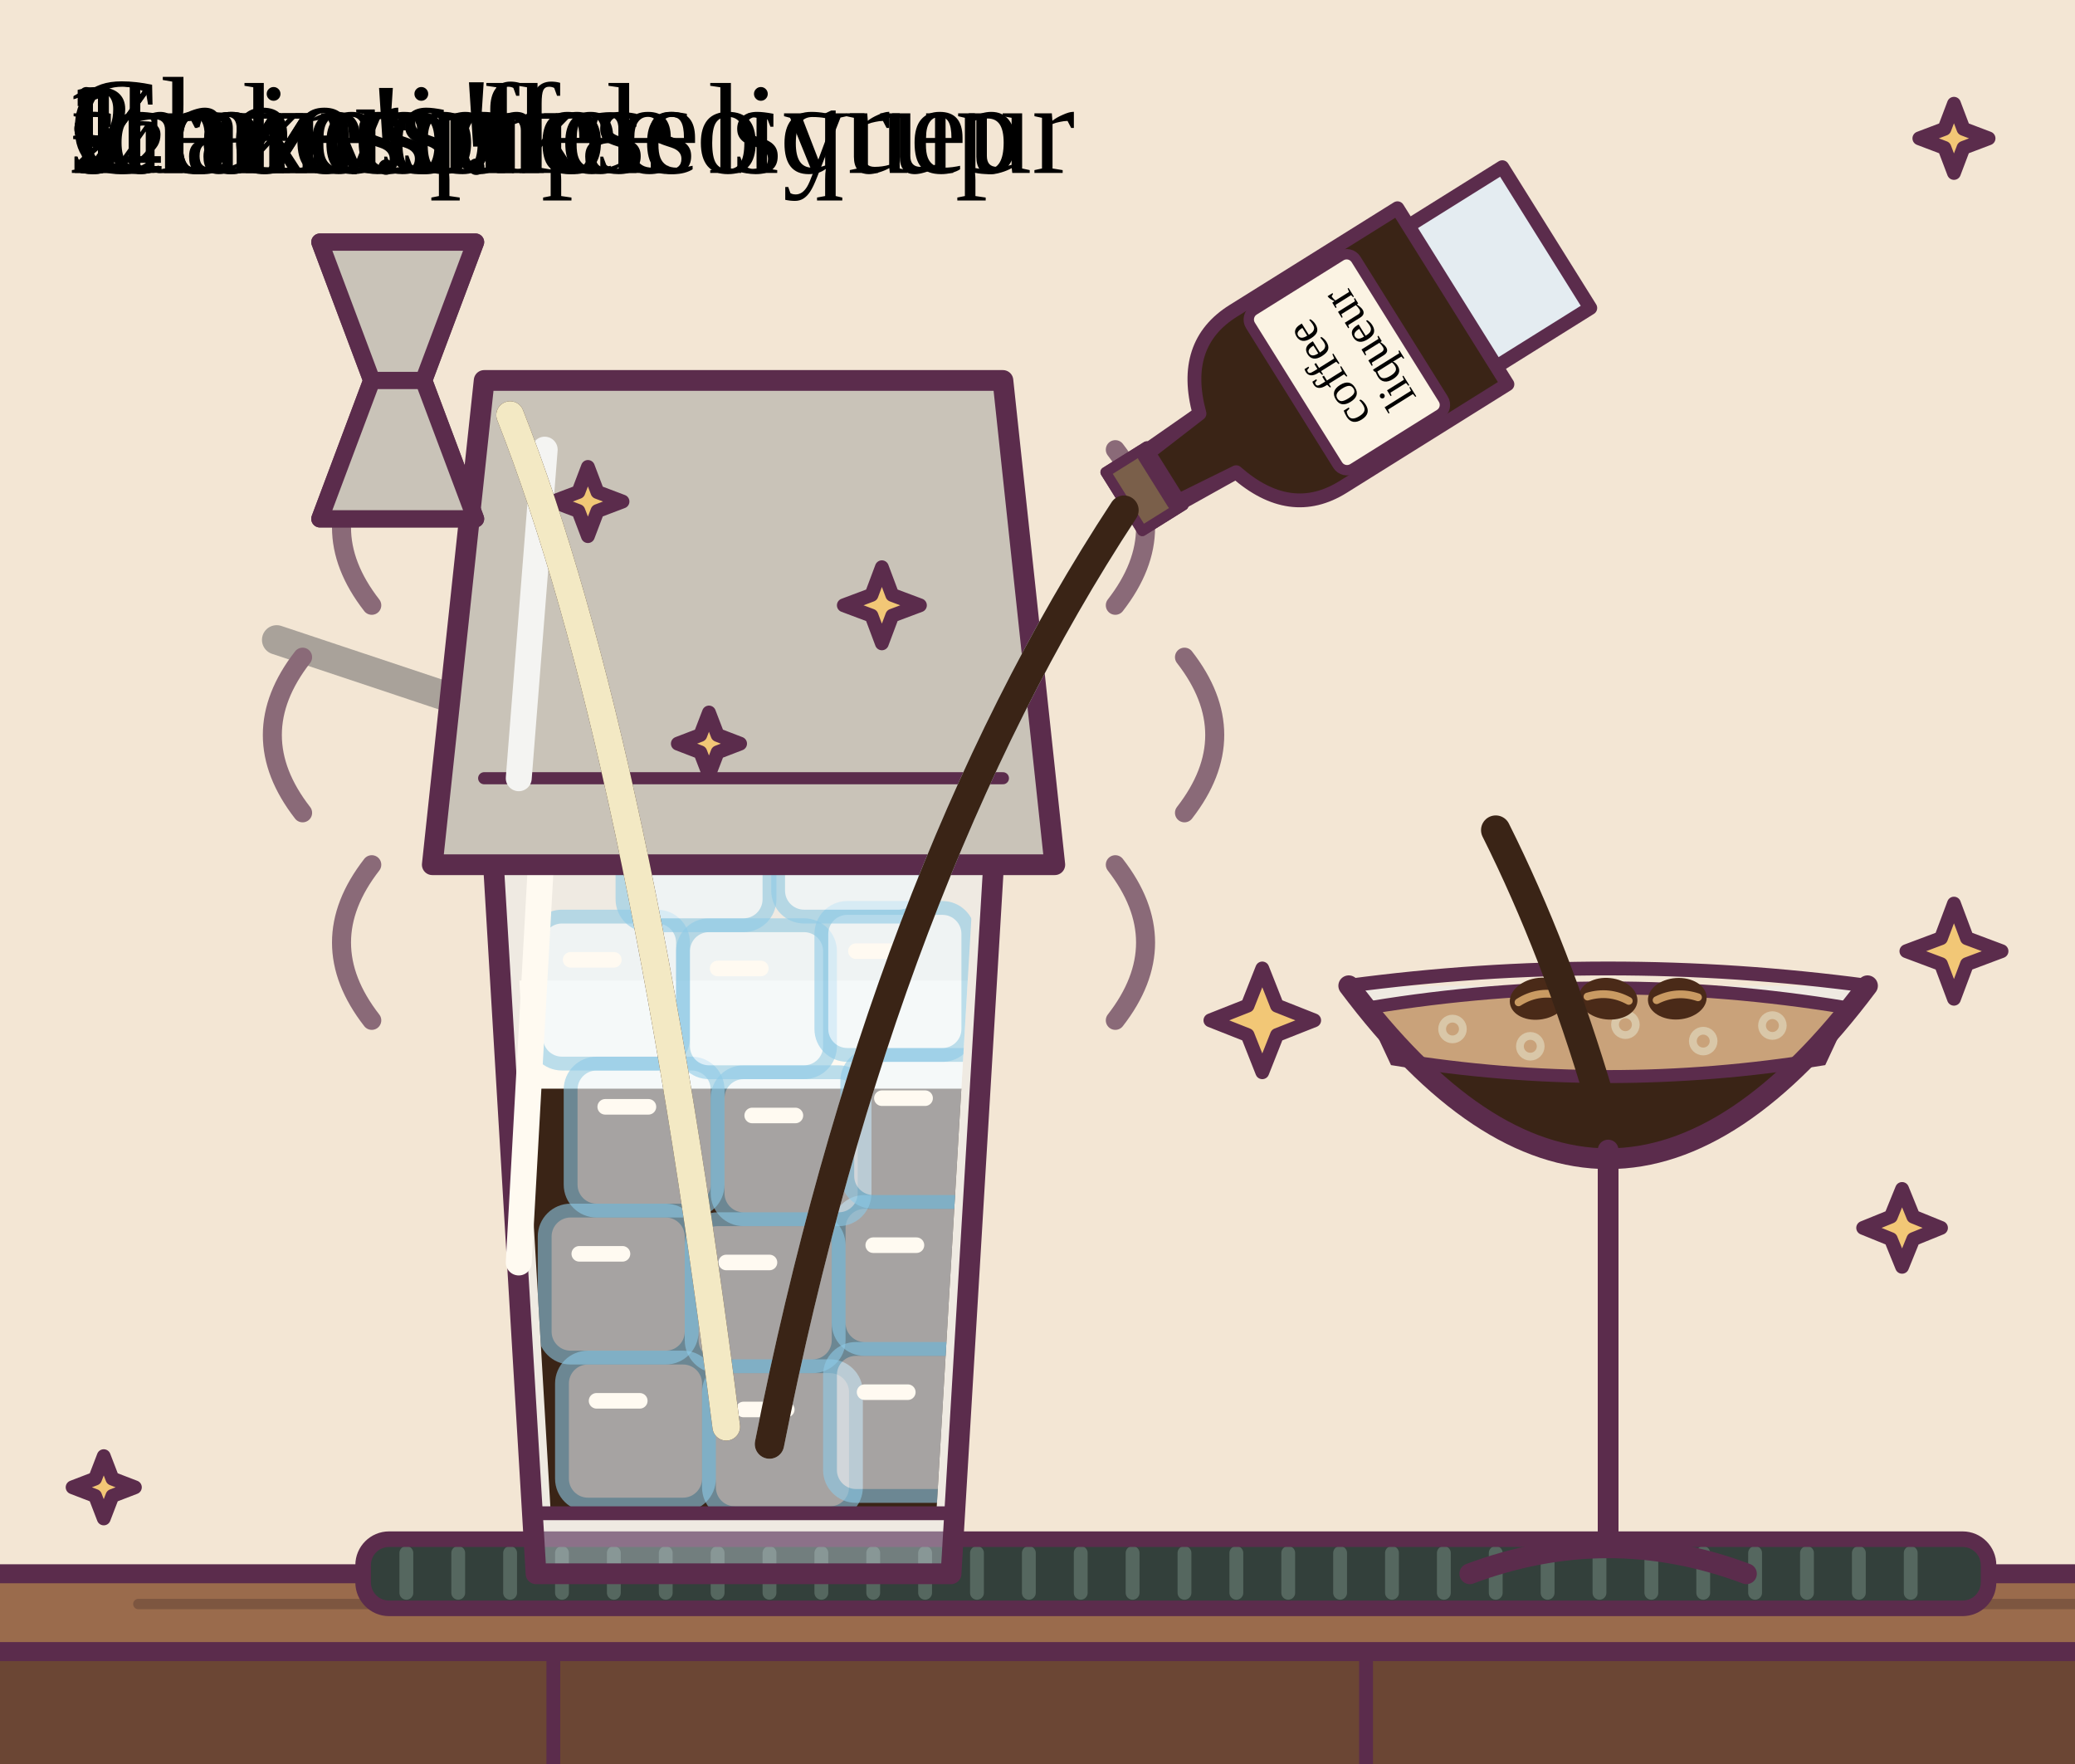
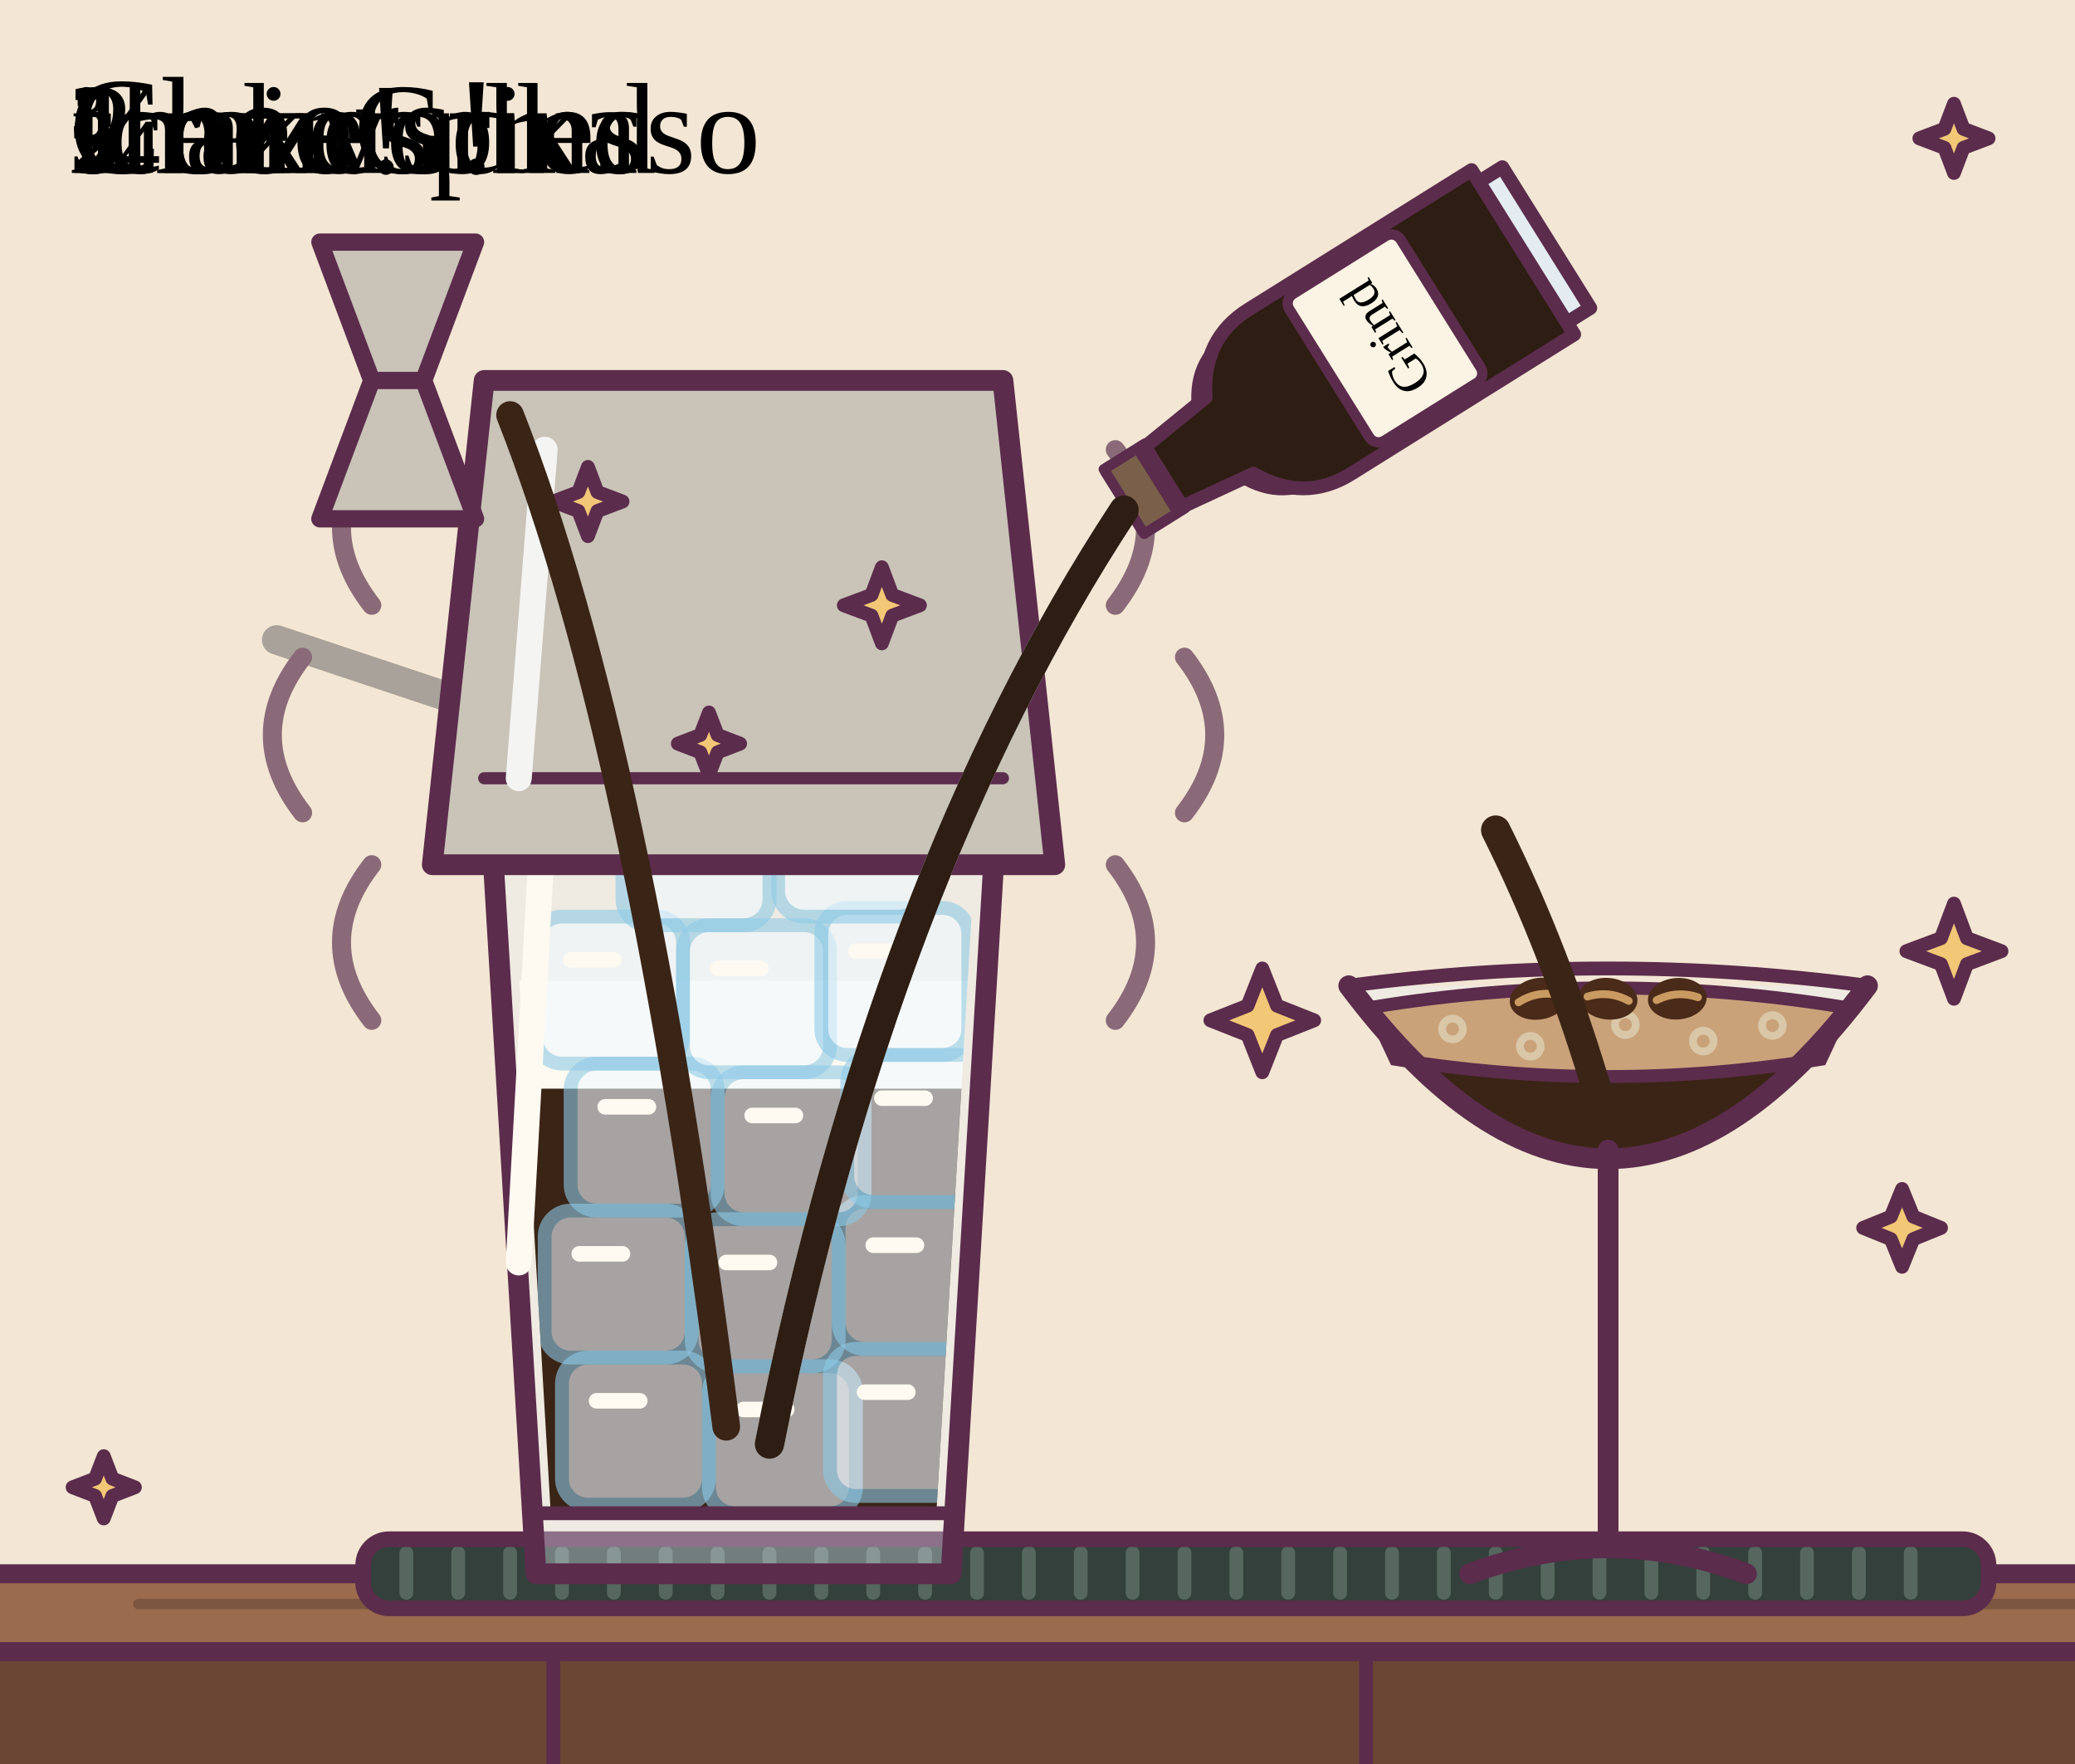
- <svg viewBox="0 0 240 204" role="img" aria-label="How to make an Espresso Martini, step by step: Combine ingredients. Add the vodka, espresso, coffee liqueur and simple syrup to your shaker. Shake, hard. Add ice and shake as hard as you can. That's what makes the foam. Strain. Strain into a chilled coupe, and let the foam settle on top. Garnish. Three coffee beans. Cheers!">
+ <svg viewBox="0 0 240 204" role="img" aria-label="How to make an Espressotini, step by step: Combine ingredients. Add the vodka, espresso and Grind to your shaker. Shake, hard. Add ice and shake as hard as you can. That's what makes the foam. Strain. Strain into a chilled coupe, and let the foam settle on top. Garnish. Three coffee beans. Cheers!">
  <g transform="translate(-104 -14)">
    <g filter="url(#wash)">
      <rect x="0" y="0" width="400" height="236" fill="#f3e6d4" />
    </g>
    <rect x="0" y="196" width="400" height="40" fill="#6e4b39" />
    <g filter="url(#wash)">
      <rect x="0" y="196" width="400" height="9" fill="#9a6b4c" />
      <rect x="0" y="205" width="400" height="31" fill="#6b4634" />
    </g>
    <g filter="url(#crayon)" fill="none" stroke="#5b2c4c" stroke-width="2.2" stroke-linecap="round" stroke-linejoin="round">
      <path d="M0 196 H400 M0 205 H400" />
      <path d="M64 205 V236" stroke-width="1.6" />
      <path d="M168 205 V236" stroke-width="1.6" />
      <path d="M262 205 V236" stroke-width="1.6" />
      <path d="M352 205 V236" stroke-width="1.6" />
      <path d="M22 199.5 h38" stroke="#7d5640" stroke-width="1.2" />
      <path d="M120 199.5 h54" stroke="#7d5640" stroke-width="1.2" />
      <path d="M230 199.5 h30" stroke="#7d5640" stroke-width="1.2" />
      <path d="M300 199.5 h46" stroke="#7d5640" stroke-width="1.2" />
    </g>
    <rect x="146" y="192" width="188" height="8" rx="3" fill="#33403b" />
    <path d="M151 193.6 v4.6" stroke="#55675f" stroke-width="1.6" stroke-linecap="round" />
    <path d="M157 193.6 v4.6" stroke="#55675f" stroke-width="1.6" stroke-linecap="round" />
    <path d="M163 193.6 v4.6" stroke="#55675f" stroke-width="1.6" stroke-linecap="round" />
    <path d="M169 193.6 v4.6" stroke="#55675f" stroke-width="1.6" stroke-linecap="round" />
    <path d="M175 193.6 v4.6" stroke="#55675f" stroke-width="1.6" stroke-linecap="round" />
    <path d="M181 193.6 v4.6" stroke="#55675f" stroke-width="1.6" stroke-linecap="round" />
    <path d="M187 193.6 v4.6" stroke="#55675f" stroke-width="1.6" stroke-linecap="round" />
    <path d="M193 193.6 v4.6" stroke="#55675f" stroke-width="1.6" stroke-linecap="round" />
    <path d="M199 193.6 v4.6" stroke="#55675f" stroke-width="1.6" stroke-linecap="round" />
    <path d="M205 193.6 v4.6" stroke="#55675f" stroke-width="1.6" stroke-linecap="round" />
    <path d="M211 193.6 v4.6" stroke="#55675f" stroke-width="1.6" stroke-linecap="round" />
    <path d="M217 193.6 v4.6" stroke="#55675f" stroke-width="1.6" stroke-linecap="round" />
    <path d="M223 193.6 v4.6" stroke="#55675f" stroke-width="1.6" stroke-linecap="round" />
    <path d="M229 193.6 v4.6" stroke="#55675f" stroke-width="1.6" stroke-linecap="round" />
    <path d="M235 193.6 v4.6" stroke="#55675f" stroke-width="1.6" stroke-linecap="round" />
    <path d="M241 193.6 v4.6" stroke="#55675f" stroke-width="1.6" stroke-linecap="round" />
    <path d="M247 193.6 v4.6" stroke="#55675f" stroke-width="1.6" stroke-linecap="round" />
    <path d="M253 193.6 v4.6" stroke="#55675f" stroke-width="1.6" stroke-linecap="round" />
    <path d="M259 193.6 v4.6" stroke="#55675f" stroke-width="1.6" stroke-linecap="round" />
    <path d="M265 193.6 v4.6" stroke="#55675f" stroke-width="1.6" stroke-linecap="round" />
    <path d="M271 193.6 v4.6" stroke="#55675f" stroke-width="1.6" stroke-linecap="round" />
    <path d="M277 193.6 v4.6" stroke="#55675f" stroke-width="1.6" stroke-linecap="round" />
    <path d="M283 193.6 v4.6" stroke="#55675f" stroke-width="1.6" stroke-linecap="round" />
    <path d="M289 193.6 v4.6" stroke="#55675f" stroke-width="1.6" stroke-linecap="round" />
    <path d="M295 193.6 v4.6" stroke="#55675f" stroke-width="1.6" stroke-linecap="round" />
    <path d="M301 193.6 v4.6" stroke="#55675f" stroke-width="1.6" stroke-linecap="round" />
    <path d="M307 193.6 v4.6" stroke="#55675f" stroke-width="1.6" stroke-linecap="round" />
    <path d="M313 193.6 v4.6" stroke="#55675f" stroke-width="1.6" stroke-linecap="round" />
    <path d="M319 193.6 v4.6" stroke="#55675f" stroke-width="1.6" stroke-linecap="round" />
    <path d="M325 193.6 v4.6" stroke="#55675f" stroke-width="1.6" stroke-linecap="round" />
    <g filter="url(#crayon)" fill="none" stroke="#5b2c4c" stroke-width="2.6" stroke-linecap="round" stroke-linejoin="round">
      <rect x="146" y="192" width="188" height="8" rx="3" stroke-width="1.8" />
    </g>
    <g class="twinkle d2" style="transform-origin:330px 30px">
      <path d="M330 26 L331.1 28.9 L334 30 L331.1 31.1 L330 34 L328.9 31.1 L326 30 L328.9 28.9Z" fill="#f2c776" stroke="#5b2c4c" stroke-width="1.6" stroke-linejoin="round" />
    </g>
    <g class="twinkle d3" style="transform-origin:116px 186px">
      <path d="M116 182.4 L117 185 L119.6 186 L117 187 L116 189.6 L115 187 L112.4 186 L115 185Z" fill="#f2c776" stroke="#5b2c4c" stroke-width="1.6" stroke-linejoin="round" />
    </g>
-     <g class="mix31">
-       <g class="tip30" style="transform-origin:220px 96px">
-         <g class="shk29" style="transform-origin:190px 116px">
+     <g class="mix30">
+       <g class="tip29" style="transform-origin:220px 96px">
+         <g class="shk28" style="transform-origin:190px 116px">
          <g filter="url(#wash)">
            <path d="M160 96 L220 96 L214 196 L166 196Z" fill="#e7f1fb" opacity=".35" />
          </g>
          <clipPath id="espresso-martini-mx">
            <path d="M162.4 99 L217.6 99 L212.3 189 L167.7 189Z" />
          </clipPath>
          <g clip-path="url(#espresso-martini-mx)">
            <g filter="url(#wash)">
              <g class="ml5" style="transform-origin:190px 190px">
                <rect x="158" y="169.5" width="64" height="20.5" fill="#d5e4e8" />
              </g>
              <g class="ml6" style="transform-origin:190px 170px">
                <rect x="158" y="159.5" width="64" height="10.5" fill="#3a2416" />
              </g>
              <g class="ml7" style="transform-origin:190px 160px">
-                 <rect x="158" y="154.5" width="64" height="5.5" fill="#3a2416" />
-               </g>
-               <g class="ml8" style="transform-origin:190px 155px">
-                 <rect x="158" y="152" width="64" height="3" fill="#f3e9c4" />
-               </g>
-               <g class="mixed9" style="transform-origin:190px 190px">
+                 <rect x="158" y="152" width="64" height="8" fill="#2e1d12" />
+               </g>
+               <g class="mixed8" style="transform-origin:190px 190px">
                <rect x="158" y="139.4" width="64" height="50.6" fill="#3a2416" />
              </g>
-               <g class="mfoam10">
+               <g class="mfoam9">
                <rect x="158" y="127.4" width="64" height="12.5" fill="#fffaf1" />
              </g>
            </g>
-             <g class="mice11" style="transform-origin:177.5px 179.5px">
+             <g class="mice10" style="transform-origin:177.5px 179.5px">
              <rect x="169" y="171" width="17" height="17" rx="3" fill="#eef8ff" opacity=".6" stroke="#8ecae6" stroke-width="1.6" />
              <path d="M173 176 h5" stroke="#fffaf1" stroke-width="1.8" stroke-linecap="round" />
            </g>
-             <g class="mice12" style="transform-origin:194.5px 180.5px">
+             <g class="mice11" style="transform-origin:194.5px 180.5px">
              <rect x="186" y="172" width="17" height="17" rx="3" fill="#eef8ff" opacity=".6" stroke="#8ecae6" stroke-width="1.6" />
              <path d="M190 177 h5" stroke="#fffaf1" stroke-width="1.8" stroke-linecap="round" />
            </g>
-             <g class="mice13" style="transform-origin:208.5px 178.5px">
+             <g class="mice12" style="transform-origin:208.5px 178.5px">
              <rect x="200" y="170" width="17" height="17" rx="3" fill="#eef8ff" opacity=".6" stroke="#8ecae6" stroke-width="1.6" />
              <path d="M204 175 h5" stroke="#fffaf1" stroke-width="1.8" stroke-linecap="round" />
            </g>
-             <g class="mice14" style="transform-origin:175.5px 162.5px">
+             <g class="mice13" style="transform-origin:175.5px 162.5px">
              <rect x="167" y="154" width="17" height="17" rx="3" fill="#eef8ff" opacity=".6" stroke="#8ecae6" stroke-width="1.6" />
              <path d="M171 159 h5" stroke="#fffaf1" stroke-width="1.8" stroke-linecap="round" />
            </g>
-             <g class="mice15" style="transform-origin:192.5px 163.5px">
+             <g class="mice14" style="transform-origin:192.5px 163.5px">
              <rect x="184" y="155" width="17" height="17" rx="3" fill="#eef8ff" opacity=".6" stroke="#8ecae6" stroke-width="1.6" />
              <path d="M188 160 h5" stroke="#fffaf1" stroke-width="1.8" stroke-linecap="round" />
            </g>
-             <g class="mice16" style="transform-origin:209.5px 161.5px">
+             <g class="mice15" style="transform-origin:209.5px 161.5px">
              <rect x="201" y="153" width="17" height="17" rx="3" fill="#eef8ff" opacity=".6" stroke="#8ecae6" stroke-width="1.6" />
              <path d="M205 158 h5" stroke="#fffaf1" stroke-width="1.8" stroke-linecap="round" />
            </g>
-             <g class="mice17" style="transform-origin:178.5px 145.5px">
+             <g class="mice16" style="transform-origin:178.5px 145.5px">
              <rect x="170" y="137" width="17" height="17" rx="3" fill="#eef8ff" opacity=".6" stroke="#8ecae6" stroke-width="1.6" />
              <path d="M174 142 h5" stroke="#fffaf1" stroke-width="1.8" stroke-linecap="round" />
            </g>
-             <g class="mice18" style="transform-origin:195.5px 146.5px">
+             <g class="mice17" style="transform-origin:195.5px 146.5px">
              <rect x="187" y="138" width="17" height="17" rx="3" fill="#eef8ff" opacity=".6" stroke="#8ecae6" stroke-width="1.6" />
              <path d="M191 143 h5" stroke="#fffaf1" stroke-width="1.8" stroke-linecap="round" />
            </g>
-             <g class="mice19" style="transform-origin:210.5px 144.5px">
+             <g class="mice18" style="transform-origin:210.5px 144.5px">
              <rect x="202" y="136" width="17" height="17" rx="3" fill="#eef8ff" opacity=".6" stroke="#8ecae6" stroke-width="1.6" />
              <path d="M206 141 h5" stroke="#fffaf1" stroke-width="1.8" stroke-linecap="round" />
            </g>
-             <g class="mice20" style="transform-origin:174.5px 128.5px">
+             <g class="mice19" style="transform-origin:174.5px 128.5px">
              <rect x="166" y="120" width="17" height="17" rx="3" fill="#eef8ff" opacity=".6" stroke="#8ecae6" stroke-width="1.6" />
              <path d="M170 125 h5" stroke="#fffaf1" stroke-width="1.8" stroke-linecap="round" />
            </g>
-             <g class="mice21" style="transform-origin:191.5px 129.5px">
+             <g class="mice20" style="transform-origin:191.5px 129.5px">
              <rect x="183" y="121" width="17" height="17" rx="3" fill="#eef8ff" opacity=".6" stroke="#8ecae6" stroke-width="1.6" />
              <path d="M187 126 h5" stroke="#fffaf1" stroke-width="1.8" stroke-linecap="round" />
            </g>
-             <g class="mice22" style="transform-origin:207.5px 127.5px">
+             <g class="mice21" style="transform-origin:207.5px 127.5px">
              <rect x="199" y="119" width="17" height="17" rx="3" fill="#eef8ff" opacity=".6" stroke="#8ecae6" stroke-width="1.6" />
              <path d="M203 124 h5" stroke="#fffaf1" stroke-width="1.8" stroke-linecap="round" />
            </g>
-             <g class="mice23" style="transform-origin:184.5px 112.5px">
+             <g class="mice22" style="transform-origin:184.5px 112.5px">
              <rect x="176" y="104" width="17" height="17" rx="3" fill="#eef8ff" opacity=".6" stroke="#8ecae6" stroke-width="1.6" />
              <path d="M180 109 h5" stroke="#fffaf1" stroke-width="1.8" stroke-linecap="round" />
            </g>
-             <g class="mice24" style="transform-origin:202.5px 111.5px">
+             <g class="mice23" style="transform-origin:202.5px 111.5px">
              <rect x="194" y="103" width="17" height="17" rx="3" fill="#eef8ff" opacity=".6" stroke="#8ecae6" stroke-width="1.6" />
              <path d="M198 108 h5" stroke="#fffaf1" stroke-width="1.8" stroke-linecap="round" />
            </g>
          </g>
          <g filter="url(#crayon)" fill="none" stroke="#5b2c4c" stroke-width="2.6" stroke-linecap="round" stroke-linejoin="round">
            <path d="M160 96 L220 96 L214 196 L166 196Z" stroke-width="2.4" />
            <path d="M166 189 H214" stroke-width="1.6" />
            <path d="M167 106 L164 160" stroke="#fffaf1" stroke-width="3" />
          </g>
-           <g class="strainer25">
+           <g class="strainer24">
            <g filter="url(#crayon)" fill="none" stroke="#5b2c4c" stroke-width="2.6" stroke-linecap="round" stroke-linejoin="round">
              <path d="M160 96 H220" stroke="#a9a29a" stroke-width="3.4" />
              <path d="M162 100 q3 3.4 6 0 q3 3.4 6 0 q3 3.4 6 0 q3 3.4 6 0 q3 3.4 6 0 q3 3.4 6 0 q3 3.4 6 0 q3 3.4 6 0 q3 3.4 6 0 q3 3.4 6 0" stroke="#8a8f96" stroke-width="1.5" />
              <path d="M160 96 L136 88" stroke="#a9a29a" stroke-width="3.4" />
            </g>
          </g>
-           <g class="tin28">
+           <g class="tin27">
            <g filter="url(#wash)">
              <path d="M154 114 L226 114 L220 58 L160 58Z" fill="#c9c3b8" />
            </g>
            <g filter="url(#crayon)" fill="none" stroke="#5b2c4c" stroke-width="2.6" stroke-linecap="round" stroke-linejoin="round">
              <path d="M154 114 L226 114 L220 58 L160 58Z" stroke-width="2.4" />
              <path d="M160 104 H220" stroke-width="1.4" />
              <path d="M167 66 L164 104" stroke="#f4f4f2" stroke-width="3" />
            </g>
-             <g class="frost27">
+             <g class="frost26">
              <g class="twinkle" style="transform-origin:172px 72px">
                <path d="M172 68 L173.1 70.9 L176 72 L173.1 73.1 L172 76 L170.9 73.1 L168 72 L170.9 70.9Z" fill="#f2c776" stroke="#5b2c4c" stroke-width="1.6" stroke-linejoin="round" />
              </g>
              <g class="twinkle d2" style="transform-origin:206px 84px">
                <path d="M206 79.6 L207.2 82.8 L210.4 84 L207.2 85.2 L206 88.4 L204.8 85.2 L201.6 84 L204.8 82.8Z" fill="#f2c776" stroke="#5b2c4c" stroke-width="1.6" stroke-linejoin="round" />
              </g>
              <g class="twinkle d3" style="transform-origin:186px 100px">
                <path d="M186 96.4 L187 99 L189.6 100 L187 101 L186 103.6 L185 101 L182.4 100 L185 99Z" fill="#f2c776" stroke="#5b2c4c" stroke-width="1.6" stroke-linejoin="round" />
              </g>
            </g>
          </g>
        </g>
-         <g class="whoosh26">
+         <g class="whoosh25">
          <g filter="url(#crayon)" fill="none" stroke="#5b2c4c" stroke-width="2.6" stroke-linecap="round" stroke-linejoin="round">
            <path d="M147 66 q-7 9 0 18 M139 90 q-7 9 0 18 M147 114 q-7 9 0 18 M233 66 q7 9 0 18 M241 90 q7 9 0 18 M233 114 q7 9 0 18" stroke="#8a6a78" stroke-width="2.2" />
          </g>
        </g>
      </g>
    </g>
    <g transform="translate(290 196) scale(1)">
      <g filter="url(#wash)">
        <path d="M-30 -68 Q0 -28 30 -68Z" fill="#e7f1fb" opacity=".35" />
      </g>
      <g class="gc3">
        <clipPath id="espresso-martini-gl">
          <path d="M-28 -66 Q0 -32 28 -66Z" />
        </clipPath>
        <g clip-path="url(#espresso-martini-gl)">
          <g filter="url(#wash)">
            <g class="band1" style="transform-origin:0px -47.5px">
              <rect x="-40" y="-65.6" width="80" height="18.1" fill="#3a2416" />
            </g>
          </g>
          <g filter="url(#wash)" />
        </g>
        <g class="foam2">
          <path d="M-27.4 -65.5 Q0 -70 27.4 -65.5 L24.6 -59.5 Q0 -55.5 -24.6 -59.5Z" fill="#c9a27a" stroke="#5b2c4c" stroke-width="1.5" />
          <circle cx="-18" cy="-63" r="1.2" fill="none" stroke="#d9c7a8" stroke-width=".9" />
          <circle cx="-9" cy="-61" r="1.2" fill="none" stroke="#d9c7a8" stroke-width=".9" />
          <circle cx="2" cy="-63.5" r="1.2" fill="none" stroke="#d9c7a8" stroke-width=".9" />
          <circle cx="11" cy="-61.6" r="1.2" fill="none" stroke="#d9c7a8" stroke-width=".9" />
          <circle cx="19" cy="-63.4" r="1.2" fill="none" stroke="#d9c7a8" stroke-width=".9" />
        </g>
      </g>
      <g filter="url(#crayon)" fill="none" stroke="#5b2c4c" stroke-width="2.6" stroke-linecap="round" stroke-linejoin="round">
        <path d="M-30 -68 Q0 -28 30 -68" stroke-width="2.4" />
        <path d="M-30 -68 Q0 -72 30 -68" stroke-width="1.6" />
        <path d="M0 -49 V-4 M-16 0 Q0 -6 16 0" stroke-width="2.4" />
      </g>
      <g class="garn4">
        <g transform="translate(-8 -66.5) rotate(-10)">
          <g filter="url(#wash)">
            <ellipse rx="3.4" ry="2.4" fill="#4a2a18" />
          </g>
          <g filter="url(#crayon)" fill="none" stroke="#5b2c4c" stroke-width="2.6" stroke-linecap="round" stroke-linejoin="round">
            <path d="M-2.4 0 Q0 -1 2.4 0" stroke="#c99a62" stroke-width=".9" />
          </g>
        </g>
        <g transform="translate(0 -66.5) rotate(6)">
          <g filter="url(#wash)">
            <ellipse rx="3.4" ry="2.4" fill="#4a2a18" />
          </g>
          <g filter="url(#crayon)" fill="none" stroke="#5b2c4c" stroke-width="2.6" stroke-linecap="round" stroke-linejoin="round">
            <path d="M-2.4 0 Q0 -1 2.4 0" stroke="#c99a62" stroke-width=".9" />
          </g>
        </g>
        <g transform="translate(8 -66.5) rotate(-4)">
          <g filter="url(#wash)">
            <ellipse rx="3.4" ry="2.4" fill="#4a2a18" />
          </g>
          <g filter="url(#crayon)" fill="none" stroke="#5b2c4c" stroke-width="2.6" stroke-linecap="round" stroke-linejoin="round">
            <path d="M-2.4 0 Q0 -1 2.4 0" stroke="#c99a62" stroke-width=".9" />
          </g>
        </g>
      </g>
    </g>
-     <g class="btl32" style="transform-origin:234px 72px">
+     <g class="btl31" style="transform-origin:234px 72px">
      <g transform="translate(234 72) rotate(-122)">
        <g transform="translate(0 57.6) scale(0.8)">
          <g filter="url(#wash)">
            <path d="M-12 0 L-12 -46 Q-12 -53 -5 -56 L-4.5 -66 L4.5 -66 L5 -56 Q12 -53 12 -46 L12 0Z" fill="#e4ecf1" />
            <rect x="-10.5" y="-36" width="21" height="19" rx="1.6" fill="#fbf3e3" />
            <path d="M-5 -72 h10 v7 h-10Z" fill="#7a5f4a" />
          </g>
          <g filter="url(#crayon)" fill="none" stroke="#5b2c4c" stroke-width="2.6" stroke-linecap="round" stroke-linejoin="round">
            <path d="M-12 0 L-12 -46 Q-12 -53 -5 -56 L-4.5 -66 L4.5 -66 L5 -56 Q12 -53 12 -46 L12 0Z" stroke-width="2" />
            <rect x="-10.5" y="-36" width="21" height="19" rx="1.6" stroke-width="1.5" />
            <path d="M-5 -72 h10 v7 h-10Z" stroke-width="1.5" />
          </g>
          <text class="letter" x="0" y="-23.8" font-size="7.6" text-anchor="middle" textLength="18" lengthAdjust="spacingAndGlyphs">vodka</text>
        </g>
      </g>
    </g>
-     <g filter="url(#crayon)" fill="none" stroke="#5b2c4c" stroke-width="2.6" stroke-linecap="round" stroke-linejoin="round" class="pour33">
+     <g filter="url(#crayon)" fill="none" stroke="#5b2c4c" stroke-width="2.6" stroke-linecap="round" stroke-linejoin="round" class="pour32">
      <path d="M234 73 Q206 115.6 193 181" stroke="#d5e4e8" stroke-width="3.4" />
    </g>
-     <g class="jig35" style="transform-origin:150px 58px">
+     <g class="jig34" style="transform-origin:150px 58px">
      <g transform="translate(150 58)">
        <g filter="url(#wash)">
          <path d="M-9 -16 L9 -16 L3 0 L9 16 L-9 16 L-3 0Z" fill="#c9c3b8" />
        </g>
        <g filter="url(#crayon)" fill="none" stroke="#5b2c4c" stroke-width="2.6" stroke-linecap="round" stroke-linejoin="round">
          <path d="M-9 -16 L9 -16 L3 0 L9 16 L-9 16 L-3 0Z M-3 0 H3" stroke-width="2" />
        </g>
      </g>
    </g>
-     <g filter="url(#crayon)" fill="none" stroke="#5b2c4c" stroke-width="2.6" stroke-linecap="round" stroke-linejoin="round" class="pour36">
+     <g filter="url(#crayon)" fill="none" stroke="#5b2c4c" stroke-width="2.6" stroke-linecap="round" stroke-linejoin="round" class="pour35">
      <path d="M163 62 Q178 100 188 179" stroke="#3a2416" stroke-width="3.2" />
    </g>
-     <g class="btl38" style="transform-origin:234px 72px">
+     <g class="btl37" style="transform-origin:234px 72px">
      <g transform="translate(234 72) rotate(-122)">
-         <g transform="translate(0 44.8) scale(0.8)">
-           <g filter="url(#wash)">
-             <path d="M-15 0 L-15 -28 Q-15 -37 -5 -40 L-4 -50 L4 -50 L5 -40 Q15 -37 15 -28 L15 0Z" fill="#3a2416" />
-             <rect x="-13.5" y="-27" width="27" height="18" rx="1.6" fill="#fbf3e3" />
-             <path d="M-5 -56 h10 v7 h-10Z" fill="#7a5f4a" />
-           </g>
-           <g filter="url(#crayon)" fill="none" stroke="#5b2c4c" stroke-width="2.6" stroke-linecap="round" stroke-linejoin="round">
-             <path d="M-15 0 L-15 -28 Q-15 -37 -5 -40 L-4 -50 L4 -50 L5 -40 Q15 -37 15 -28 L15 0Z" stroke-width="2" />
-             <rect x="-13.5" y="-27" width="27" height="18" rx="1.6" stroke-width="1.5" />
-             <path d="M-5 -56 h10 v7 h-10Z" stroke-width="1.5" />
-           </g>
-           <text class="letter" x="0" y="-19.0" font-size="6.8" text-anchor="middle">coffee</text>
-           <text class="letter" x="0" y="-12.1" font-size="6.8" text-anchor="middle">liqueur</text>
-         </g>
-       </g>
-     </g>
-     <g filter="url(#crayon)" fill="none" stroke="#5b2c4c" stroke-width="2.6" stroke-linecap="round" stroke-linejoin="round" class="pour39">
-       <path d="M234 73 Q206 115.6 193 181" stroke="#3a2416" stroke-width="3.4" />
-     </g>
-     <g class="jig41" style="transform-origin:150px 58px">
-       <g transform="translate(150 58)">
-         <g filter="url(#wash)">
-           <path d="M-9 -16 L9 -16 L3 0 L9 16 L-9 16 L-3 0Z" fill="#c9c3b8" />
-         </g>
-         <g filter="url(#crayon)" fill="none" stroke="#5b2c4c" stroke-width="2.6" stroke-linecap="round" stroke-linejoin="round">
-           <path d="M-9 -16 L9 -16 L3 0 L9 16 L-9 16 L-3 0Z M-3 0 H3" stroke-width="2" />
-         </g>
-       </g>
+         <g transform="translate(0 54.4) scale(0.8)">
+           <g filter="url(#wash)">
+             <path d="M-14 0 L-14 -38 Q-14 -46 -6.5 -50 L-5 -62 L5 -62 L6.5 -50 Q14 -46 14 -38 L14 0Z" fill="#2e1d12" />
+             <rect x="-12.5" y="-33" width="25" height="19" rx="1.6" fill="#fbf3e3" />
+             <path d="M-5.5 -68 h11 v7 h-11Z" fill="#7a5f4a" />
+           </g>
+           <g filter="url(#crayon)" fill="none" stroke="#5b2c4c" stroke-width="2.6" stroke-linecap="round" stroke-linejoin="round">
+             <path d="M-14 0 L-14 -38 Q-14 -46 -6.5 -50 L-5 -62 L5 -62 L6.5 -50 Q14 -46 14 -38 L14 0Z" stroke-width="2" />
+             <rect x="-12.5" y="-33" width="25" height="19" rx="1.6" stroke-width="1.5" />
+             <path d="M-5.5 -68 h11 v7 h-11Z" stroke-width="1.5" />
+           </g>
+           <text class="letter" x="0" y="-20.8" font-size="7.6" text-anchor="middle">Grind</text>
+         </g>
+       </g>
+     </g>
+     <g filter="url(#crayon)" fill="none" stroke="#5b2c4c" stroke-width="2.6" stroke-linecap="round" stroke-linejoin="round" class="pour38">
+       <path d="M234 73 Q206 115.6 193 181" stroke="#2e1d12" stroke-width="3.4" />
    </g>
    <g filter="url(#crayon)" fill="none" stroke="#5b2c4c" stroke-width="2.6" stroke-linecap="round" stroke-linejoin="round" class="pour42">
-       <path d="M163 62 Q178 100 188 179" stroke="#f3e9c4" stroke-width="3.2" />
-     </g>
-     <g filter="url(#crayon)" fill="none" stroke="#5b2c4c" stroke-width="2.6" stroke-linecap="round" stroke-linejoin="round" class="pour46">
      <path d="M277 110 Q284 124 289 141" stroke="#3a2416" stroke-width="3.4" />
    </g>
-     <g class="cheer49">
+     <g class="cheer45">
      <g class="twinkle" style="transform-origin:250px 132px">
        <path d="M250 126 L251.7 130.3 L256 132 L251.7 133.7 L250 138 L248.3 133.7 L244 132 L248.3 130.3Z" fill="#f2c776" stroke="#5b2c4c" stroke-width="1.6" stroke-linejoin="round" />
      </g>
      <g class="twinkle d2" style="transform-origin:330px 124px">
        <path d="M330 118.5 L331.5 122.5 L335.5 124 L331.5 125.5 L330 129.5 L328.5 125.5 L324.5 124 L328.5 122.5Z" fill="#f2c776" stroke="#5b2c4c" stroke-width="1.6" stroke-linejoin="round" />
      </g>
      <g class="twinkle d3" style="transform-origin:324px 156px">
        <path d="M324 151.5 L325.3 154.7 L328.5 156 L325.3 157.3 L324 160.5 L322.7 157.3 L319.5 156 L322.7 154.7Z" fill="#f2c776" stroke="#5b2c4c" stroke-width="1.6" stroke-linejoin="round" />
      </g>
    </g>
-     <text class="letter cap34" x="112" y="34" font-size="15">2 oz vodka</text>
-     <text class="letter cap37" x="112" y="34" font-size="15">1 oz espresso</text>
-     <text class="letter cap40" x="112" y="34" font-size="15">½ oz coffee liqueur</text>
-     <text class="letter cap43" x="112" y="34" font-size="15">¼ oz simple syrup</text>
-     <text class="letter cap44" x="112" y="34" font-size="15">ice</text>
-     <text class="letter cap45" x="112" y="34" font-size="15">shake!</text>
-     <text class="letter cap47" x="112" y="34" font-size="15">strain</text>
-     <text class="letter cap48" x="112" y="34" font-size="16">Cheers!</text>
+     <text class="letter cap33" x="112" y="34" font-size="15">2 oz vodka</text>
+     <text class="letter cap36" x="112" y="34" font-size="15">1 oz espresso</text>
+     <text class="letter cap39" x="112" y="34" font-size="15">¾ oz Grind</text>
+     <text class="letter cap40" x="112" y="34" font-size="15">ice</text>
+     <text class="letter cap41" x="112" y="34" font-size="15">shake!</text>
+     <text class="letter cap43" x="112" y="34" font-size="15">strain</text>
+     <text class="letter cap44" x="112" y="34" font-size="16">Cheers!</text>
  </g>
</svg>
